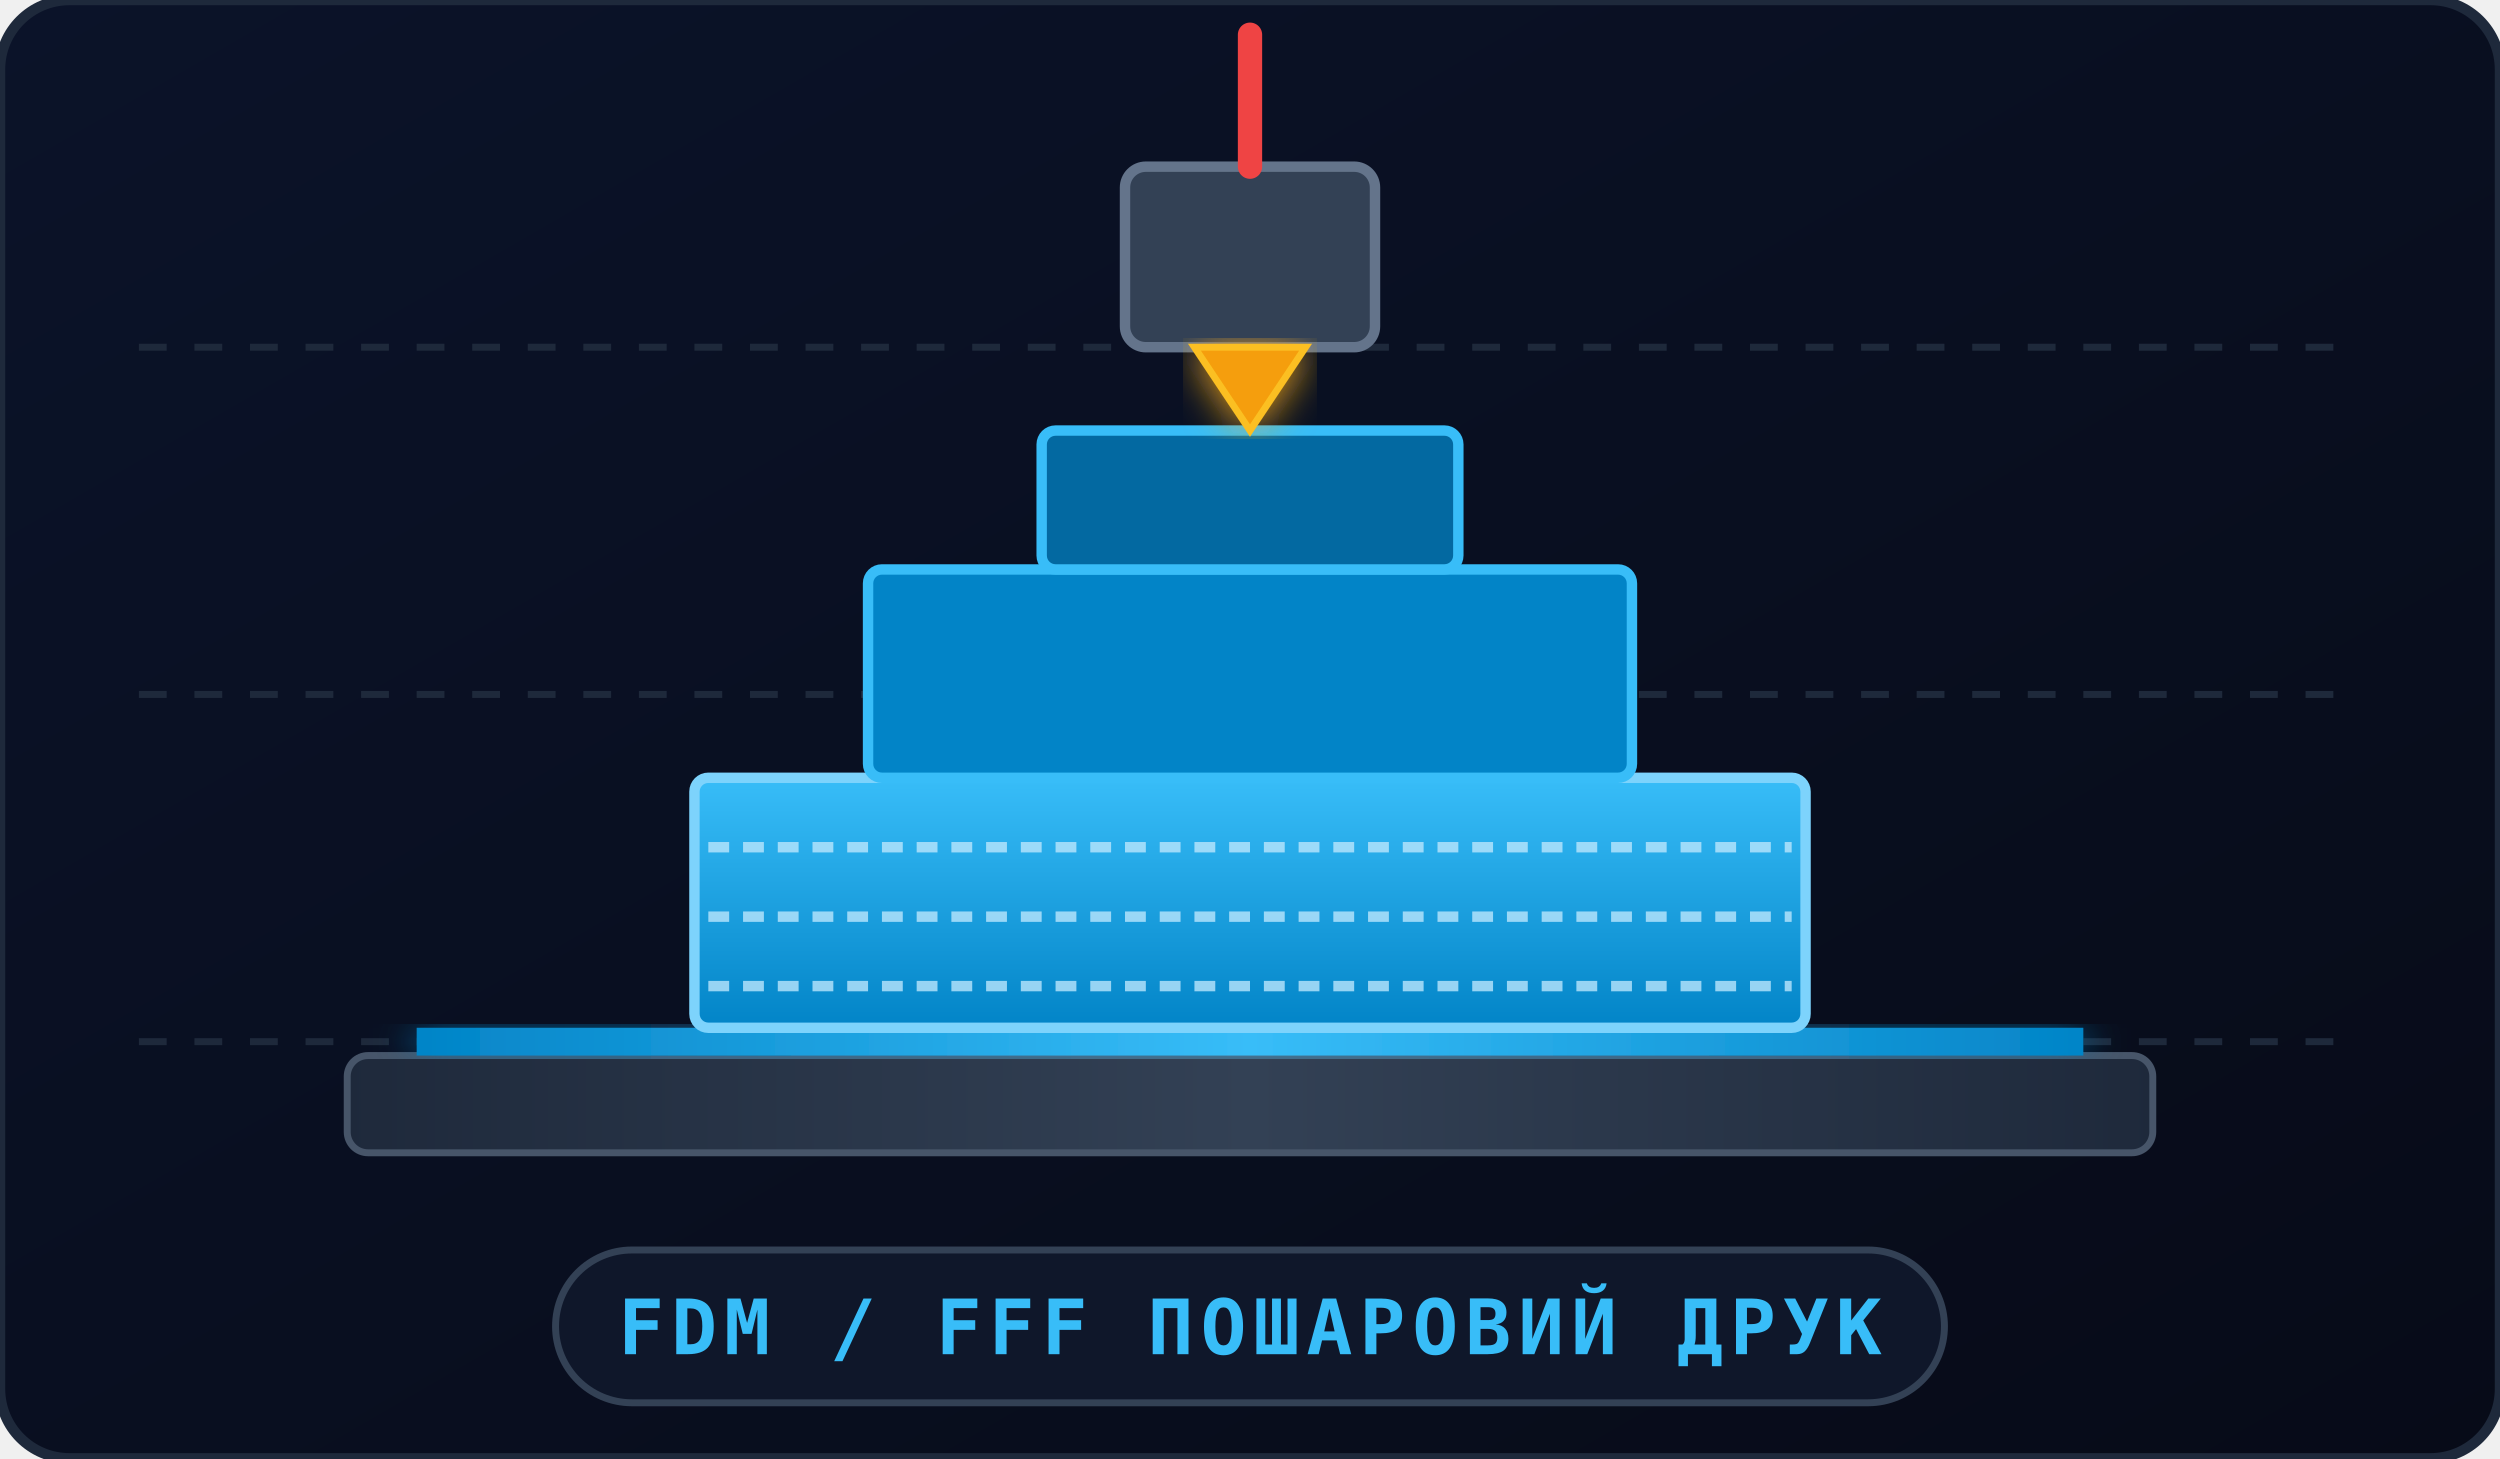
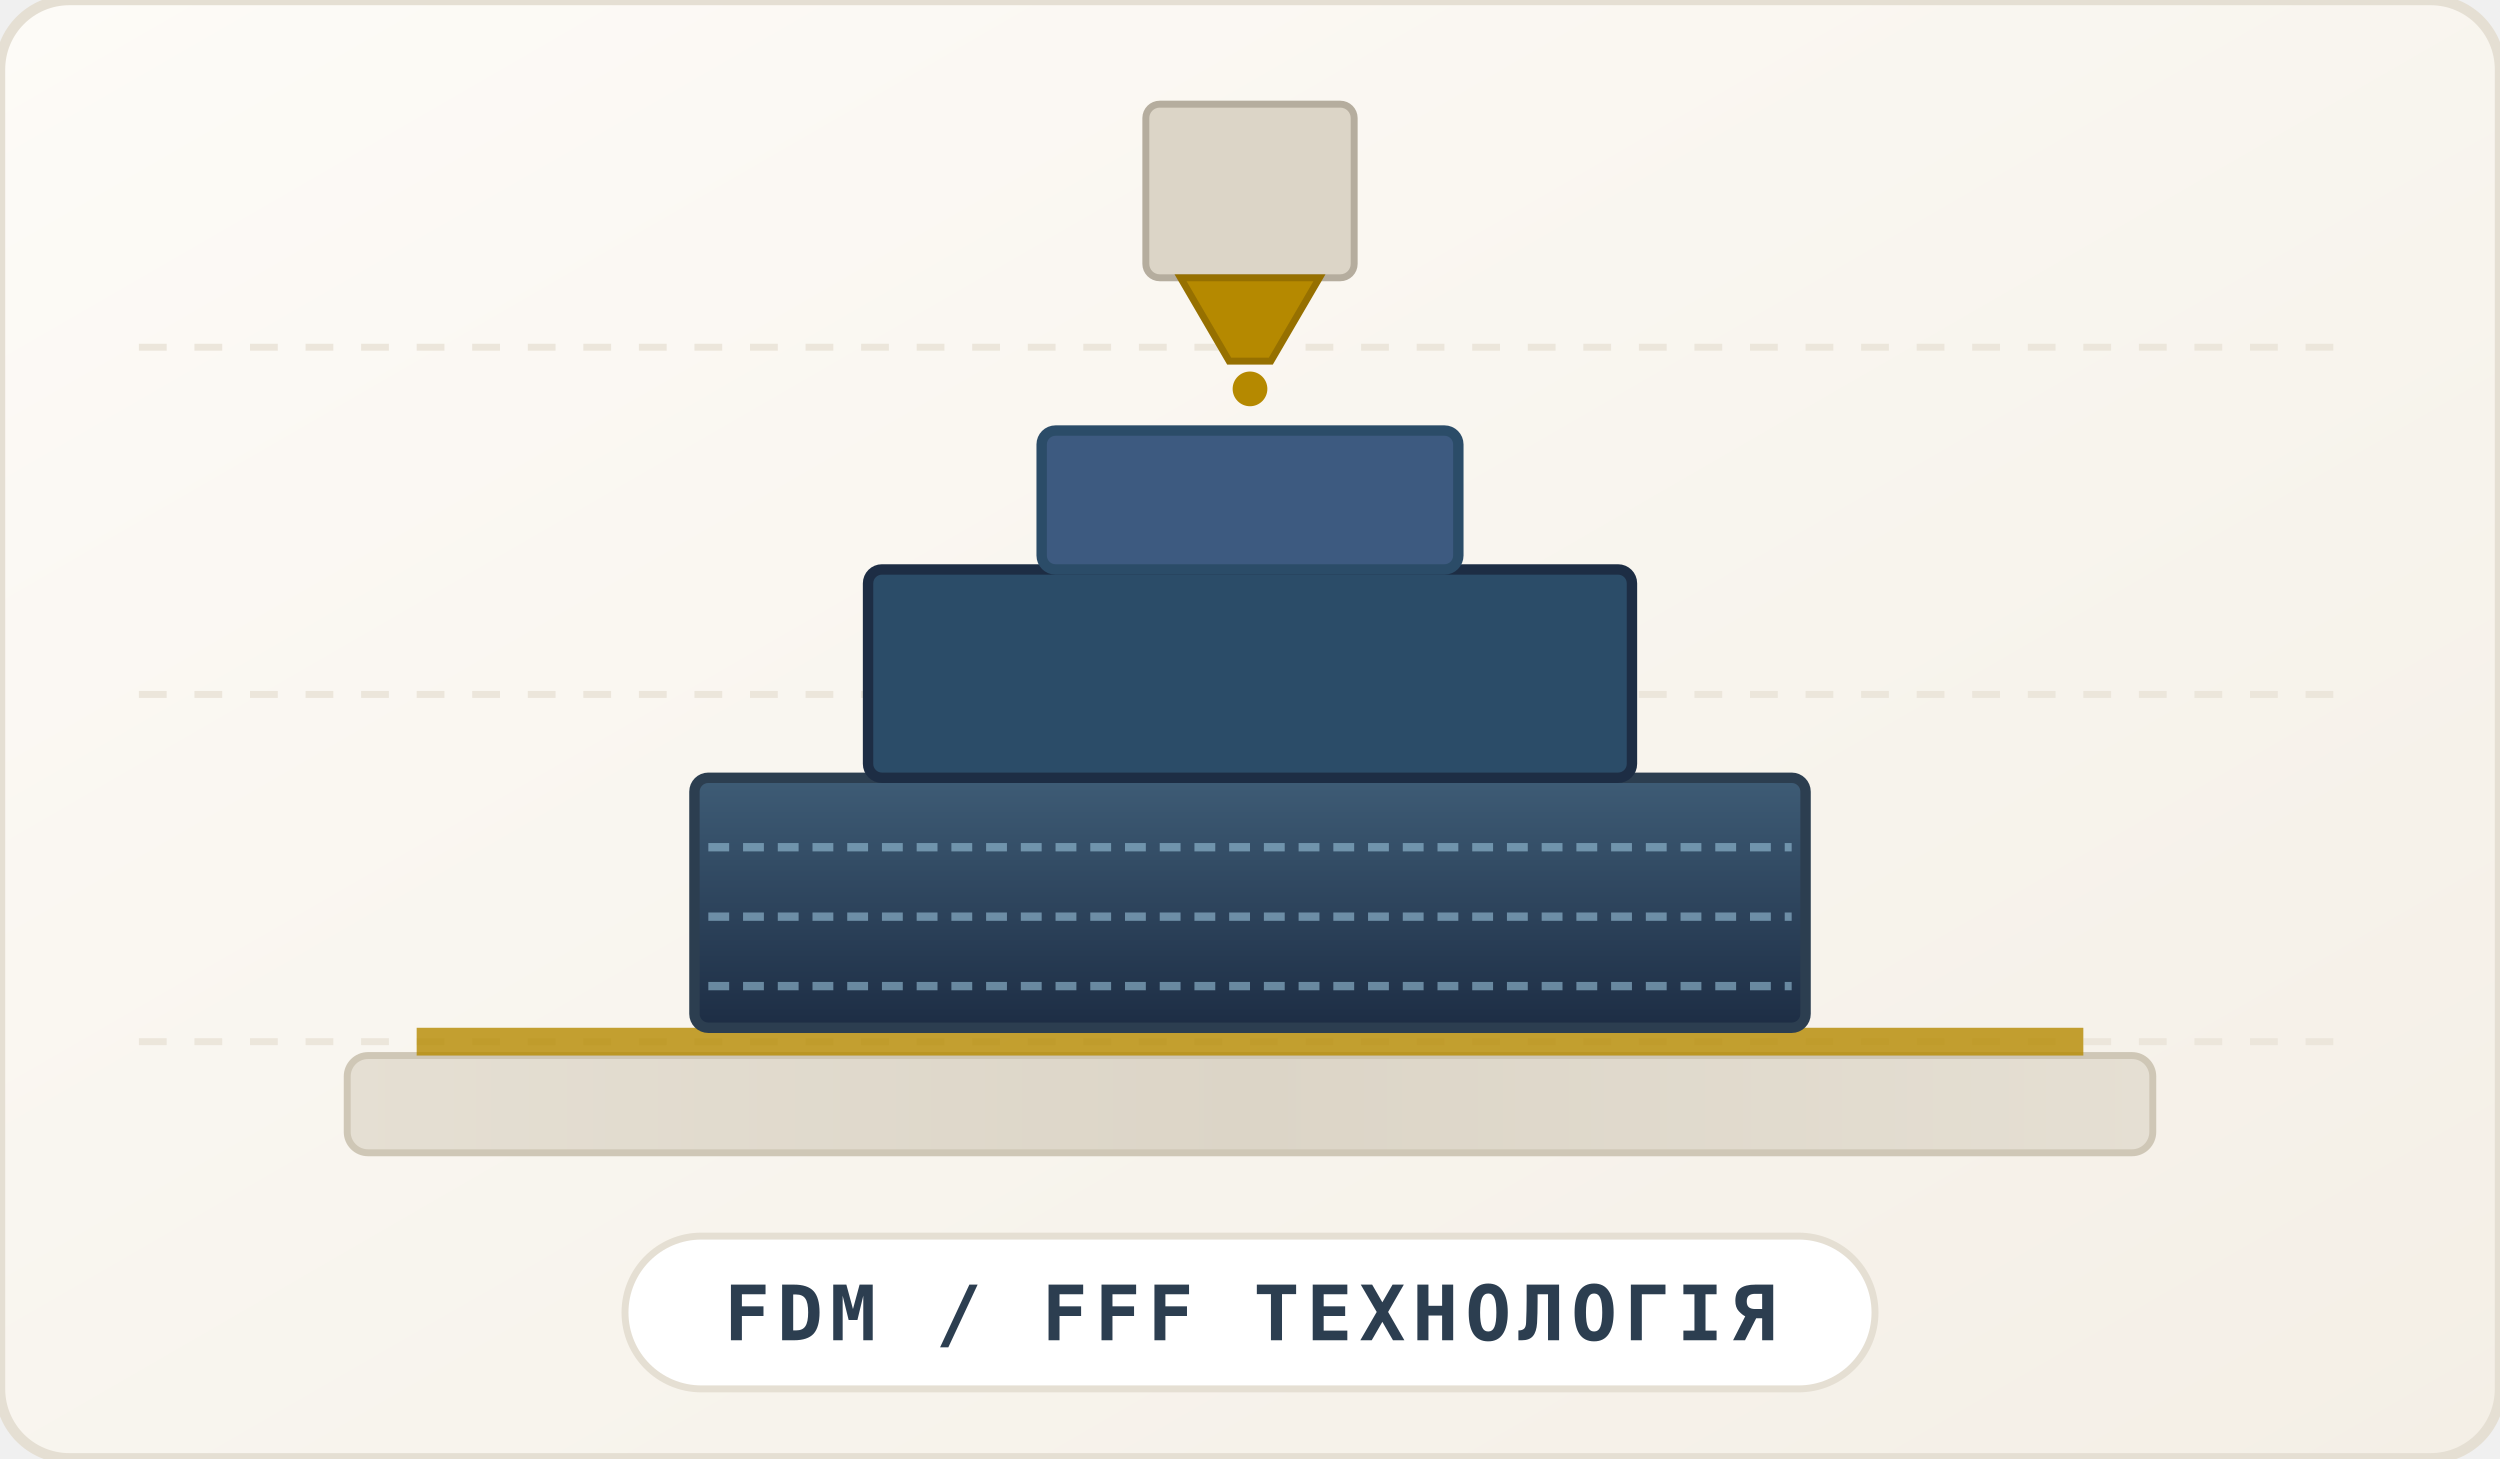
<svg xmlns="http://www.w3.org/2000/svg" viewBox="0 0 360 210" width="360" height="210">
  <defs>
    <linearGradient id="bgGrad" x1="0%" y1="0%" x2="100%" y2="100%">
-       <stop offset="0%" stop-color="#0b1329" />
-       <stop offset="100%" stop-color="#070b18" />
+       <stop offset="0%" stop-color="#fdfbf7" />
+       <stop offset="100%" stop-color="#f4efe6" />
    </linearGradient>
    <linearGradient id="bedGrad" x1="0%" y1="0%" x2="100%" y2="0%">
-       <stop offset="0%" stop-color="#1e293b" />
-       <stop offset="50%" stop-color="#334155" />
-       <stop offset="100%" stop-color="#1e293b" />
-     </linearGradient>
-     <linearGradient id="heatGrad" x1="0%" y1="0%" x2="100%" y2="0%">
-       <stop offset="0%" stop-color="#0284c7" />
-       <stop offset="50%" stop-color="#38bdf8" />
-       <stop offset="100%" stop-color="#0284c7" />
+       <stop offset="0%" stop-color="#e5dfd3" />
+       <stop offset="50%" stop-color="#dcd5c7" />
+       <stop offset="100%" stop-color="#e5dfd3" />
    </linearGradient>
    <linearGradient id="partGrad" x1="0%" y1="0%" x2="0%" y2="100%">
-       <stop offset="0%" stop-color="#38bdf8" />
-       <stop offset="100%" stop-color="#0284c7" />
+       <stop offset="0%" stop-color="#3e5c76" />
+       <stop offset="100%" stop-color="#1d2d44" />
    </linearGradient>
-     <filter id="glowFdm">
-       <feGaussianBlur stdDeviation="3" result="blur" />
-       <feMerge>
-         <feMergeNode in="blur" />
-         <feMergeNode in="SourceGraphic" />
-       </feMerge>
-     </filter>
  </defs>
-   <rect width="100%" height="100%" fill="url(#bgGrad)" rx="10" stroke="#1e293b" stroke-width="1.5" />
-   <line x1="20" y1="50" x2="340" y2="50" stroke="#1e293b" stroke-width="1" stroke-dasharray="4,4" />
-   <line x1="20" y1="100" x2="340" y2="100" stroke="#1e293b" stroke-width="1" stroke-dasharray="4,4" />
-   <line x1="20" y1="150" x2="340" y2="150" stroke="#1e293b" stroke-width="1" stroke-dasharray="4,4" />
-   <rect x="50" y="152" width="260" height="14" fill="url(#bedGrad)" rx="3" stroke="#475569" stroke-width="1" />
-   <rect x="60" y="148" width="240" height="4" fill="url(#heatGrad)" filter="url(#glowFdm)" />
-   <rect x="100" y="112" width="160" height="36" fill="url(#partGrad)" rx="2" stroke="#7dd3fc" stroke-width="1.5" />
-   <rect x="125" y="82" width="110" height="30" fill="#0284c7" rx="2" stroke="#38bdf8" stroke-width="1.5" />
-   <rect x="150" y="62" width="60" height="20" fill="#0369a1" rx="2" stroke="#38bdf8" stroke-width="1.5" />
-   <line x1="102" y1="122" x2="258" y2="122" stroke="#bae6fd" stroke-width="1.5" stroke-dasharray="3,2" opacity="0.8" />
-   <line x1="102" y1="132" x2="258" y2="132" stroke="#bae6fd" stroke-width="1.5" stroke-dasharray="3,2" opacity="0.8" />
-   <line x1="102" y1="142" x2="258" y2="142" stroke="#bae6fd" stroke-width="1.5" stroke-dasharray="3,2" opacity="0.8" />
-   <rect x="162" y="24" width="36" height="26" fill="#334155" rx="3" stroke="#64748b" stroke-width="1.5" />
-   <polygon points="172,50 188,50 180,62" fill="#f59e0b" stroke="#fbbf24" stroke-width="1" filter="url(#glowFdm)" />
-   <line x1="180" y1="5" x2="180" y2="24" stroke="#ef4444" stroke-width="3.5" stroke-linecap="round" />
-   <rect x="80" y="180" width="200" height="22" fill="#0f172a" rx="11" stroke="#334155" stroke-width="1" />
-   <text x="180" y="195" text-anchor="middle" font-family="'JetBrains Mono', monospace" font-size="11" font-weight="bold" fill="#38bdf8" letter-spacing="1">FDM / FFF ПОШАРОВИЙ ДРУК</text>
+   <rect width="100%" height="100%" fill="url(#bgGrad)" rx="10" stroke="#e5dfd3" stroke-width="1.5" />
+   <line x1="20" y1="50" x2="340" y2="50" stroke="#ece6db" stroke-width="1" stroke-dasharray="4,4" />
+   <line x1="20" y1="100" x2="340" y2="100" stroke="#ece6db" stroke-width="1" stroke-dasharray="4,4" />
+   <line x1="20" y1="150" x2="340" y2="150" stroke="#ece6db" stroke-width="1" stroke-dasharray="4,4" />
+   <rect x="50" y="152" width="260" height="14" fill="url(#bedGrad)" rx="3" stroke="#cfc7b6" stroke-width="1" />
+   <rect x="60" y="148" width="240" height="4" fill="#b58900" opacity="0.8" />
+   <rect x="100" y="112" width="160" height="36" fill="url(#partGrad)" rx="2" stroke="#2c3e50" stroke-width="1.5" />
+   <rect x="125" y="82" width="110" height="30" fill="#2b4c68" rx="2" stroke="#1d2d44" stroke-width="1.5" />
+   <rect x="150" y="62" width="60" height="20" fill="#3d5a80" rx="2" stroke="#2b4c68" stroke-width="1.5" />
+   <line x1="102" y1="122" x2="258" y2="122" stroke="#98c1d9" stroke-width="1.2" stroke-dasharray="3,2" opacity="0.6" />
+   <line x1="102" y1="132" x2="258" y2="132" stroke="#98c1d9" stroke-width="1.2" stroke-dasharray="3,2" opacity="0.6" />
+   <line x1="102" y1="142" x2="258" y2="142" stroke="#98c1d9" stroke-width="1.2" stroke-dasharray="3,2" opacity="0.6" />
+   <rect x="165" y="15" width="30" height="25" fill="#dcd5c7" rx="2" stroke="#b5ad9e" stroke-width="1" />
+   <polygon points="170,40 190,40 183,52 177,52" fill="#b58900" stroke="#967000" stroke-width="1" />
+   <circle cx="180" cy="56" r="2.5" fill="#b58900" />
+   <rect x="90" y="178" width="180" height="22" fill="#ffffff" rx="11" stroke="#e5dfd3" stroke-width="1" />
+   <text x="180" y="193" text-anchor="middle" font-family="'JetBrains Mono', monospace" font-size="11" font-weight="bold" fill="#2c3e50" letter-spacing="1">FDM / FFF ТЕХНОЛОГІЯ</text>
</svg>
